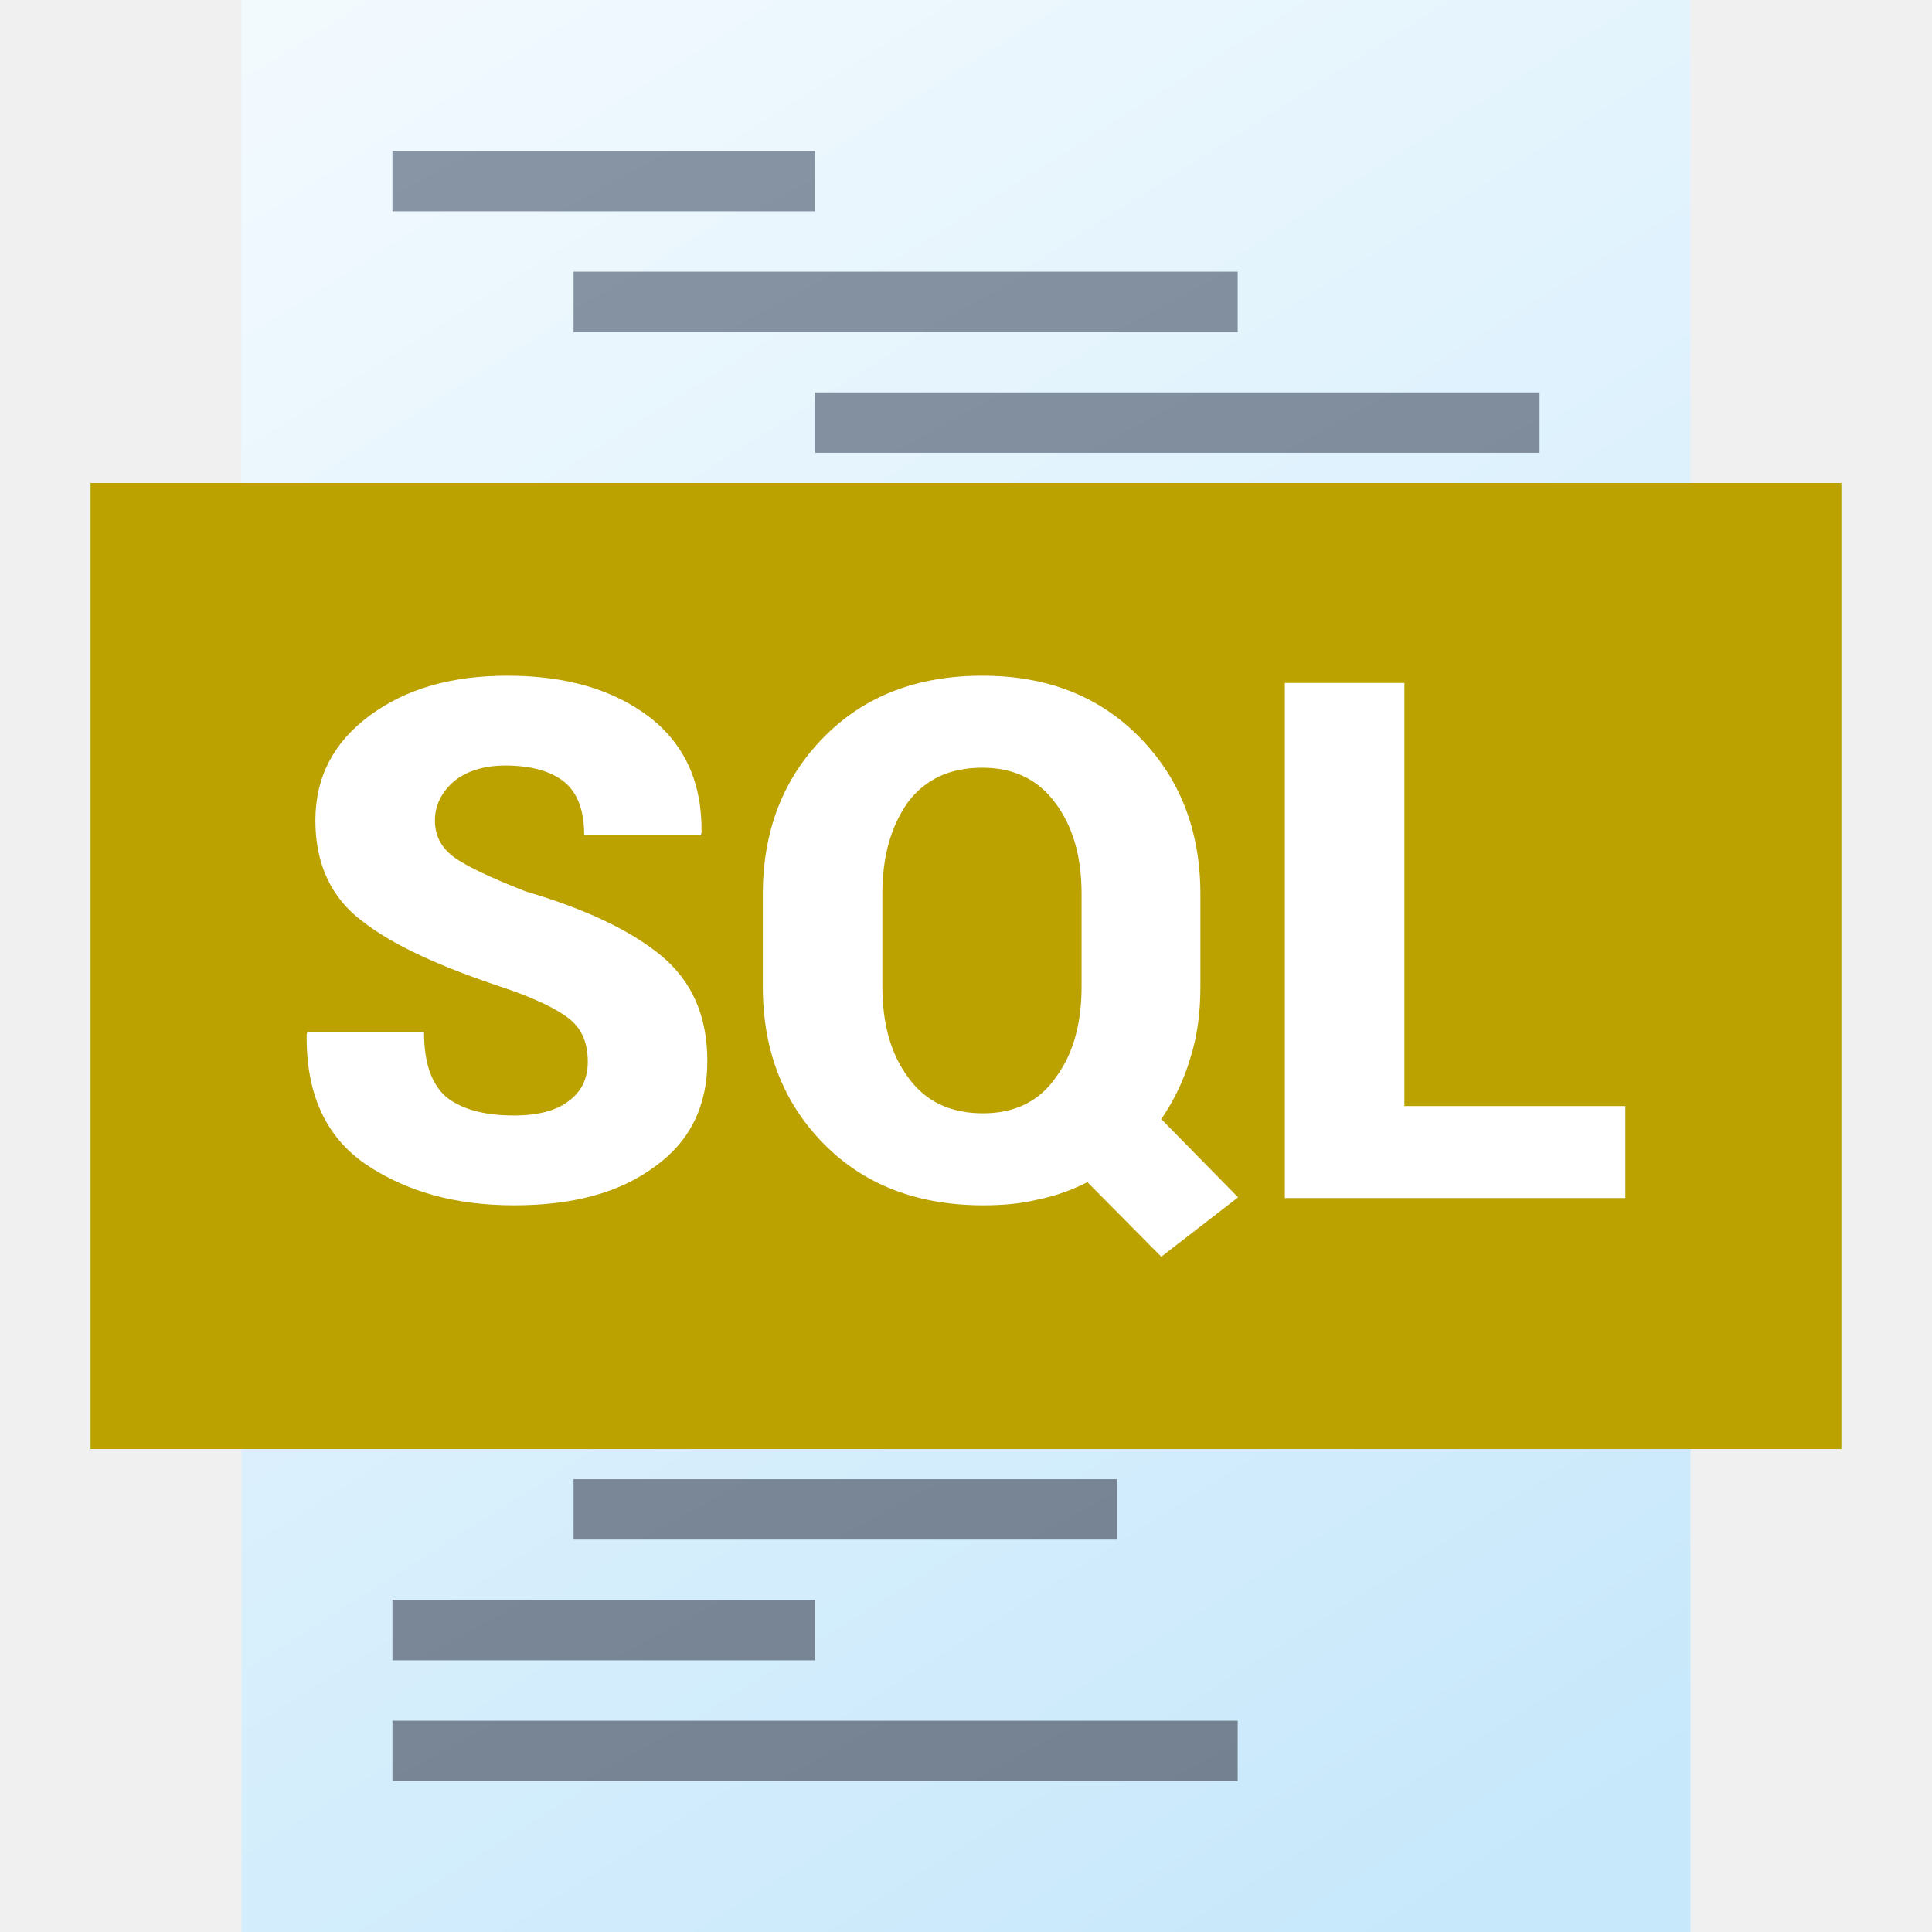
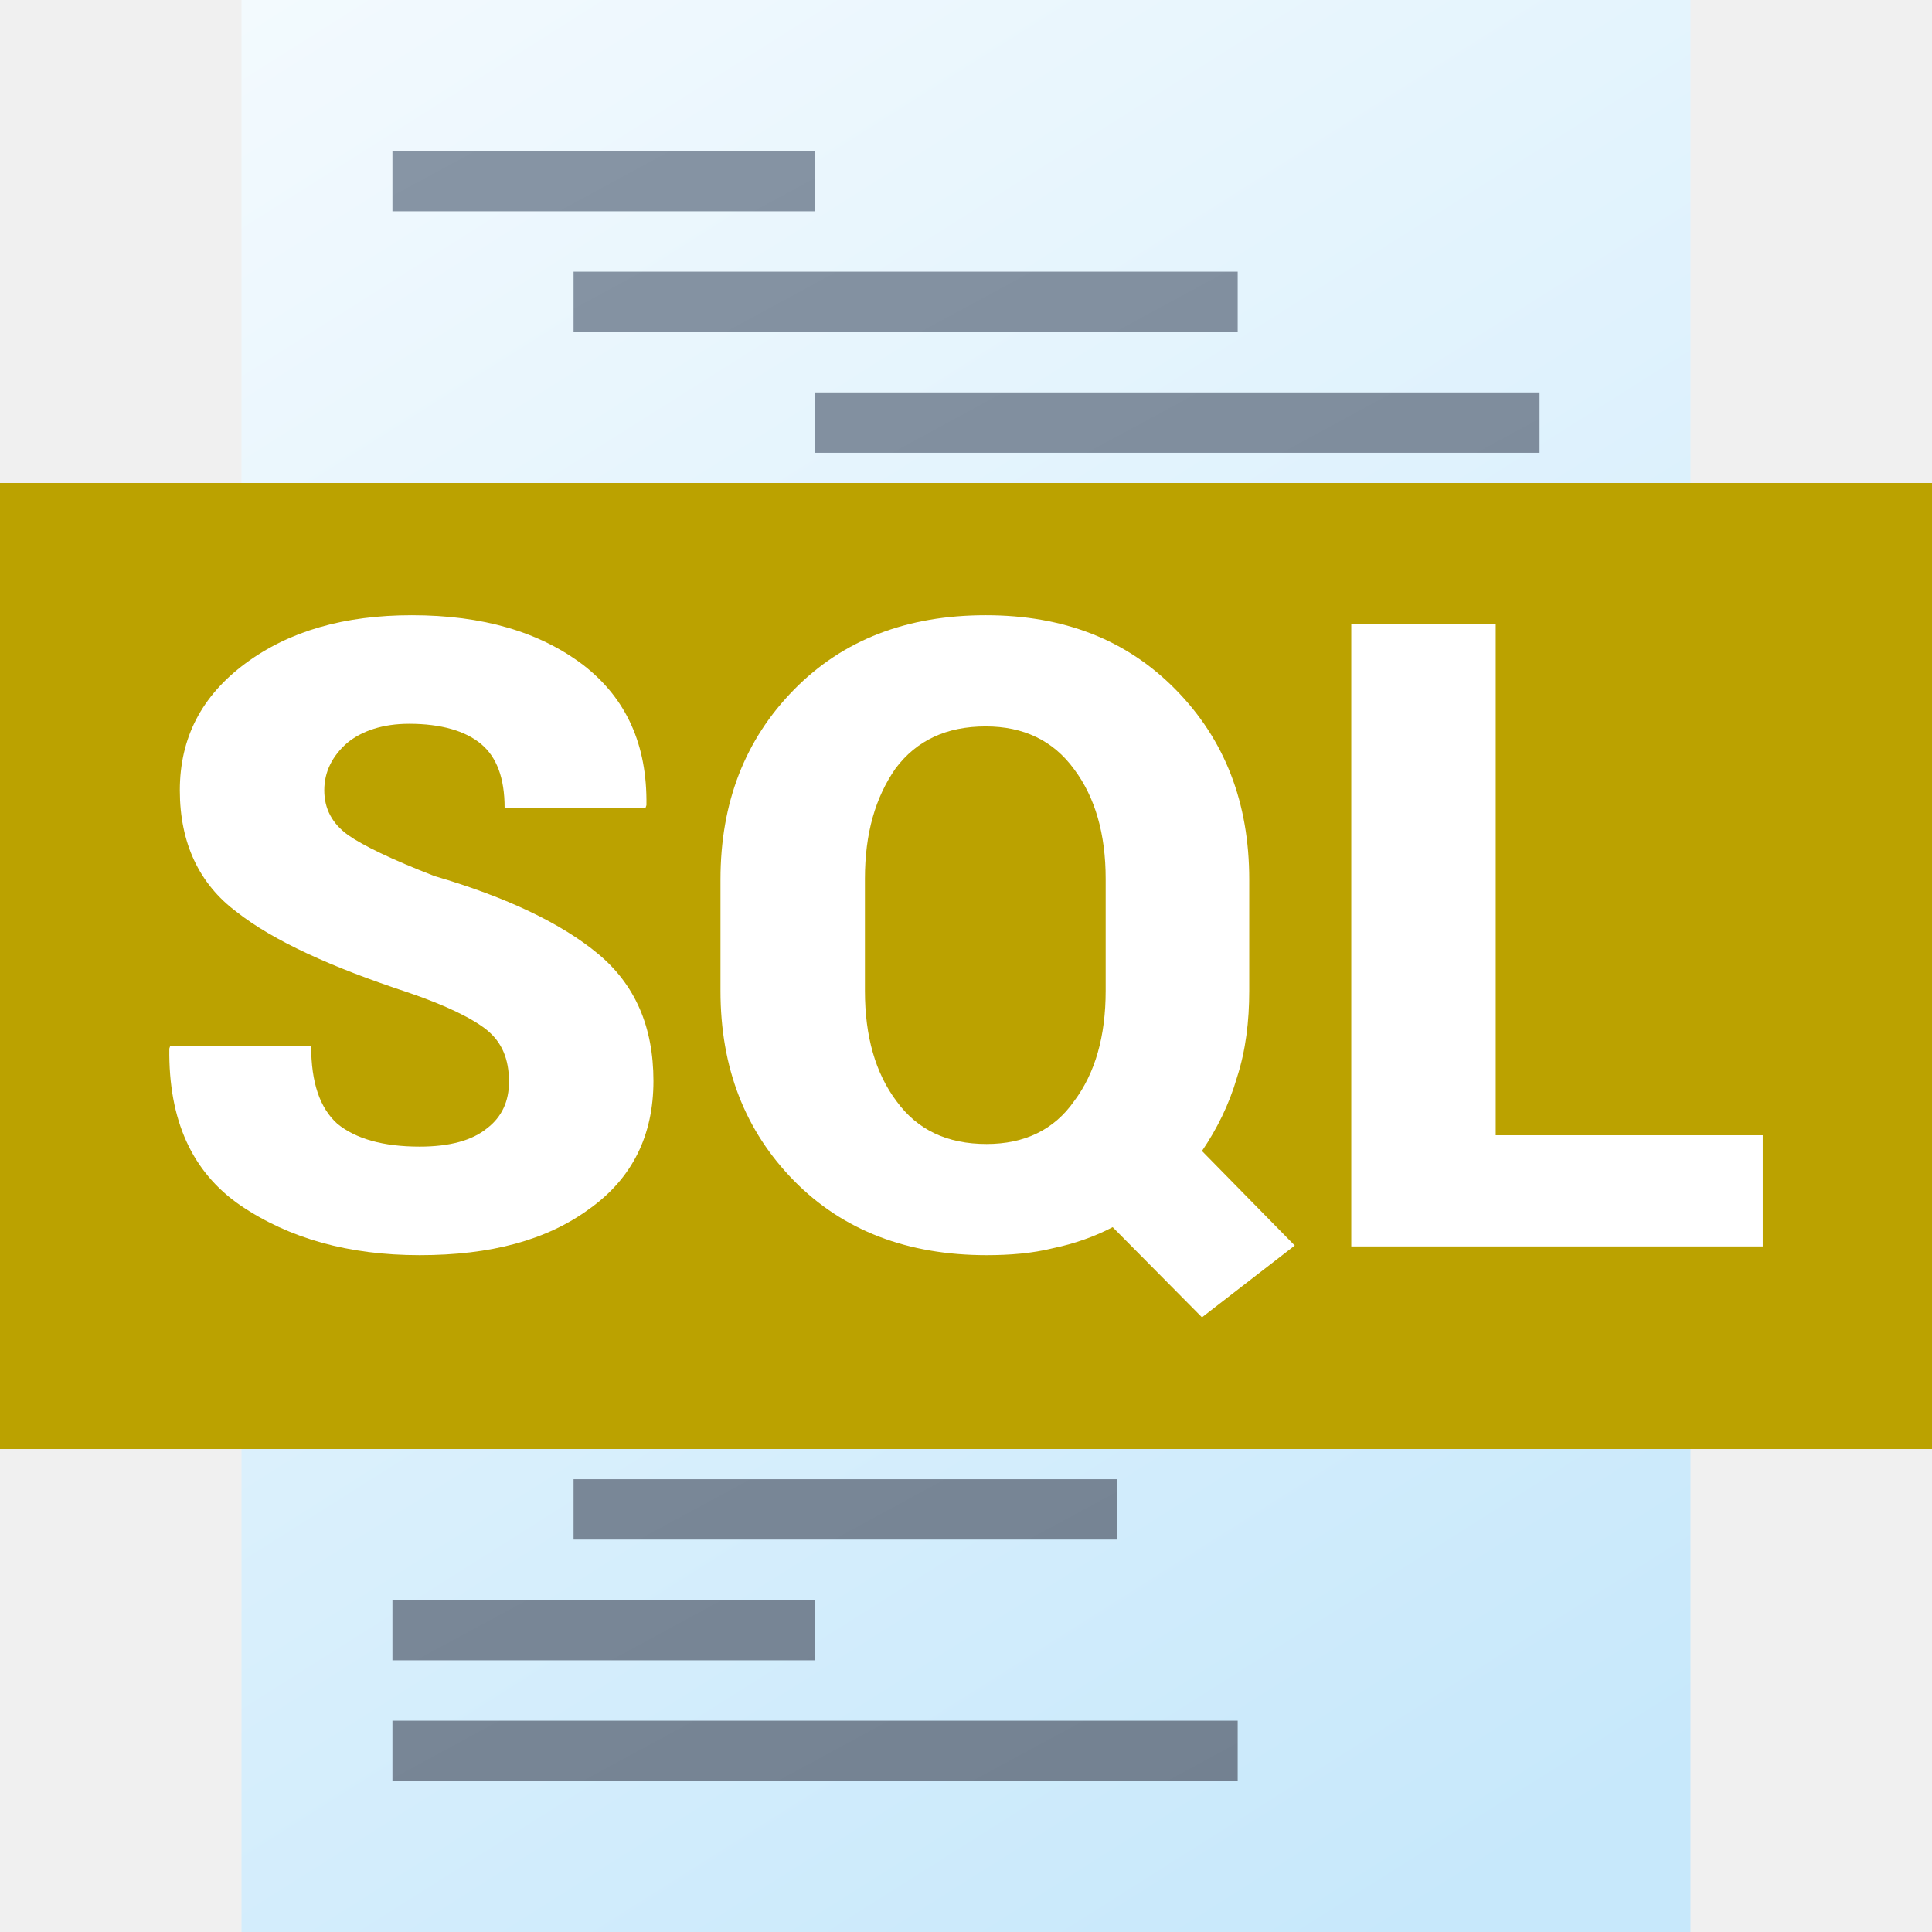
<svg xmlns="http://www.w3.org/2000/svg" width="100%" height="100%" viewBox="0 0 512 512" version="1.1" xml:space="preserve" style="fill-rule:evenodd;clip-rule:evenodd;stroke-linejoin:round;stroke-miterlimit:2;">
  <g>
    <g>
      <rect id="curve1" x="64" y="0" width="384" height="512" style="fill:url(#_Linear1);" />
      <g id="curve0" transform="matrix(1,0,0,1,-8,-8)">
        <path d="M112,48L224,48L224,64L112,64L112,48ZM112,336L224,336L224,352L112,352L112,336ZM112,464L336,464L336,480L112,480L112,464ZM112,432L224,432L224,448L112,448L112,432ZM160,400L304,400L304,416L160,416L160,400ZM160,368L400,368L400,384L160,384L160,368ZM112,304L272,304L272,320L112,320L112,304ZM160,208L272,208L272,224L160,224L160,208ZM112,272L224,272L224,288L112,288L112,272ZM160,240L352,240L352,256L160,256L160,240ZM160,176L304,176L304,192L160,192L160,176ZM224,144L336,144L336,160L224,160L224,144ZM224,112L416,112L416,128L224,128L224,112ZM160,80L336,80L336,96L160,96L160,80Z" style="fill:url(#_Linear2);" />
      </g>
    </g>
-     <g id="SQL---Text" transform="matrix(1.20833,0,0,1.45455,-53.3333,-360.727)">
+     <g id="SQL---Text" transform="matrix(1.33333,0,0,1.45455,-85.3333,-360.727)">
      <rect x="64" y="336" width="384" height="176" style="fill:rgb(187,162,0);" />
    </g>
-     <g id="SQL---Text1" transform="matrix(0.976647,0,0,0.964333,-21.7081,-91.0783)">
-       <g transform="matrix(196.591,0,0,199.101,98.5634,423.69)">
+     <g id="SQL---Text1" transform="matrix(0.976647,0,0,0.964333,-21.7751,-78.2658)">
+       <g transform="matrix(237.547,0,0,240.581,59.9267,423.69)">
        <path d="M0.423,-0.188C0.423,-0.214 0.415,-0.233 0.398,-0.247C0.382,-0.26 0.352,-0.275 0.308,-0.29C0.22,-0.319 0.154,-0.349 0.112,-0.382C0.069,-0.414 0.047,-0.461 0.047,-0.521C0.047,-0.581 0.072,-0.629 0.122,-0.666C0.172,-0.703 0.235,-0.721 0.312,-0.721C0.393,-0.721 0.458,-0.702 0.508,-0.664C0.557,-0.626 0.581,-0.573 0.58,-0.504L0.579,-0.501L0.418,-0.501C0.418,-0.535 0.409,-0.559 0.391,-0.574C0.373,-0.589 0.345,-0.597 0.309,-0.597C0.279,-0.597 0.255,-0.589 0.238,-0.575C0.221,-0.56 0.212,-0.542 0.212,-0.521C0.212,-0.5 0.221,-0.483 0.239,-0.47C0.256,-0.458 0.289,-0.442 0.338,-0.423C0.42,-0.399 0.483,-0.369 0.525,-0.334C0.567,-0.299 0.588,-0.251 0.588,-0.189C0.588,-0.127 0.564,-0.078 0.515,-0.043C0.466,-0.007 0.402,0.01 0.321,0.01C0.24,0.01 0.172,-0.009 0.116,-0.047C0.061,-0.085 0.034,-0.144 0.035,-0.226L0.036,-0.229L0.197,-0.229C0.197,-0.187 0.207,-0.158 0.227,-0.14C0.248,-0.123 0.279,-0.114 0.321,-0.114C0.355,-0.114 0.381,-0.121 0.398,-0.135C0.415,-0.148 0.423,-0.166 0.423,-0.188Z" style="fill:white;fill-rule:nonzero;" />
      </g>
-       <g transform="matrix(196.591,0,0,199.101,220.761,423.69)">
+       <g transform="matrix(237.547,0,0,240.581,207.582,423.69)">
        <path d="M0.647,-0.292C0.647,-0.257 0.643,-0.224 0.633,-0.193C0.624,-0.162 0.61,-0.134 0.593,-0.109L0.699,-0.001L0.593,0.081L0.491,-0.022C0.47,-0.011 0.447,-0.003 0.423,0.002C0.399,0.008 0.373,0.01 0.347,0.01C0.257,0.01 0.183,-0.018 0.127,-0.075C0.071,-0.132 0.043,-0.204 0.043,-0.292L0.043,-0.419C0.043,-0.507 0.071,-0.579 0.127,-0.636C0.183,-0.693 0.256,-0.721 0.346,-0.721C0.435,-0.721 0.507,-0.693 0.563,-0.636C0.619,-0.579 0.647,-0.507 0.647,-0.419L0.647,-0.292ZM0.483,-0.42C0.483,-0.471 0.471,-0.513 0.447,-0.545C0.423,-0.578 0.389,-0.594 0.346,-0.594C0.301,-0.594 0.267,-0.578 0.243,-0.546C0.22,-0.513 0.208,-0.472 0.208,-0.42L0.208,-0.292C0.208,-0.24 0.22,-0.198 0.244,-0.166C0.268,-0.133 0.302,-0.117 0.347,-0.117C0.39,-0.117 0.424,-0.133 0.447,-0.166C0.471,-0.198 0.483,-0.24 0.483,-0.292L0.483,-0.42Z" style="fill:white;fill-rule:nonzero;" />
      </g>
-       <g transform="matrix(196.591,0,0,199.101,359.661,423.69)">
+       <g transform="matrix(237.547,0,0,240.581,375.419,423.69)">
        <path d="M0.222,-0.127L0.527,-0.127L0.527,-0L0.057,-0L0.057,-0.711L0.222,-0.711L0.222,-0.127Z" style="fill:white;fill-rule:nonzero;" />
      </g>
    </g>
  </g>
  <defs>
    <linearGradient id="_Linear1" x1="0" y1="0" x2="1" y2="0" gradientUnits="userSpaceOnUse" gradientTransform="matrix(310.858,512.001,-512.001,310.858,64,0)">
      <stop offset="0" style="stop-color:rgb(243,250,254);stop-opacity:1" />
      <stop offset="1" style="stop-color:rgb(199,232,251);stop-opacity:1" />
    </linearGradient>
    <linearGradient id="_Linear2" x1="0" y1="0" x2="1" y2="0" gradientUnits="userSpaceOnUse" gradientTransform="matrix(225.819,432.001,-432.001,225.819,112,48)">
      <stop offset="0" style="stop-color:rgb(135,149,165);stop-opacity:1" />
      <stop offset="1" style="stop-color:rgb(115,129,145);stop-opacity:1" />
    </linearGradient>
  </defs>
</svg>
